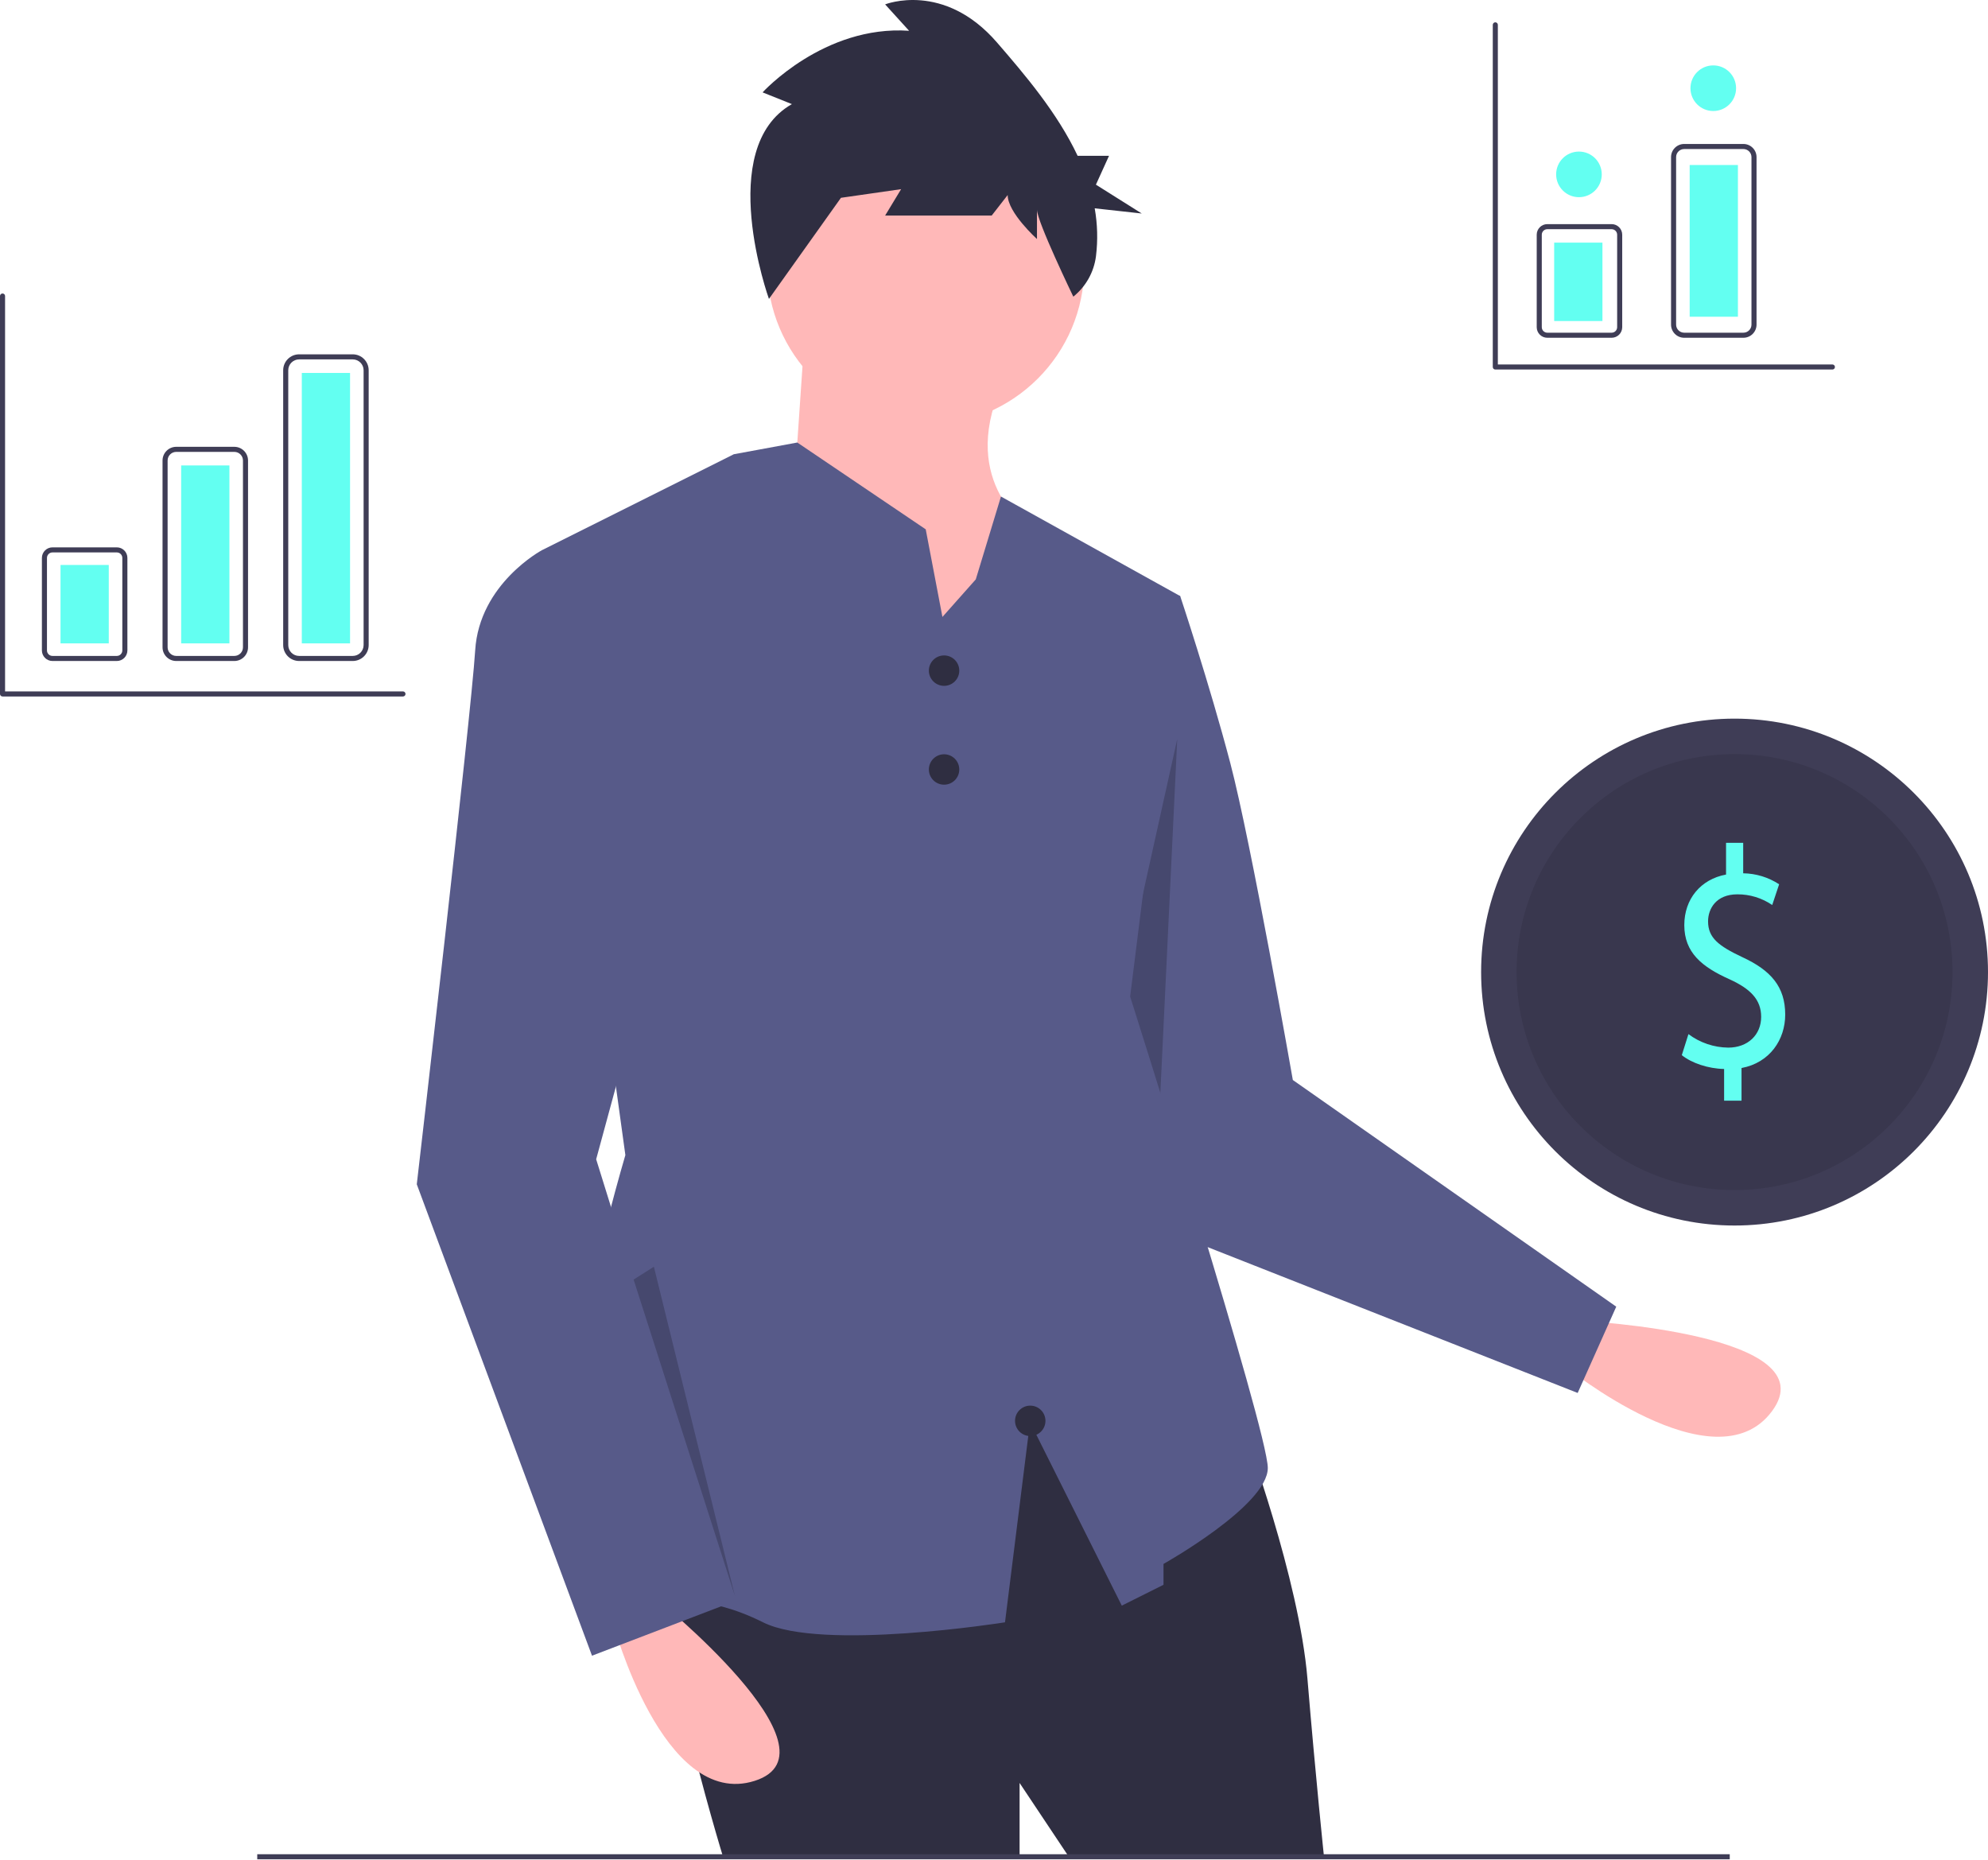
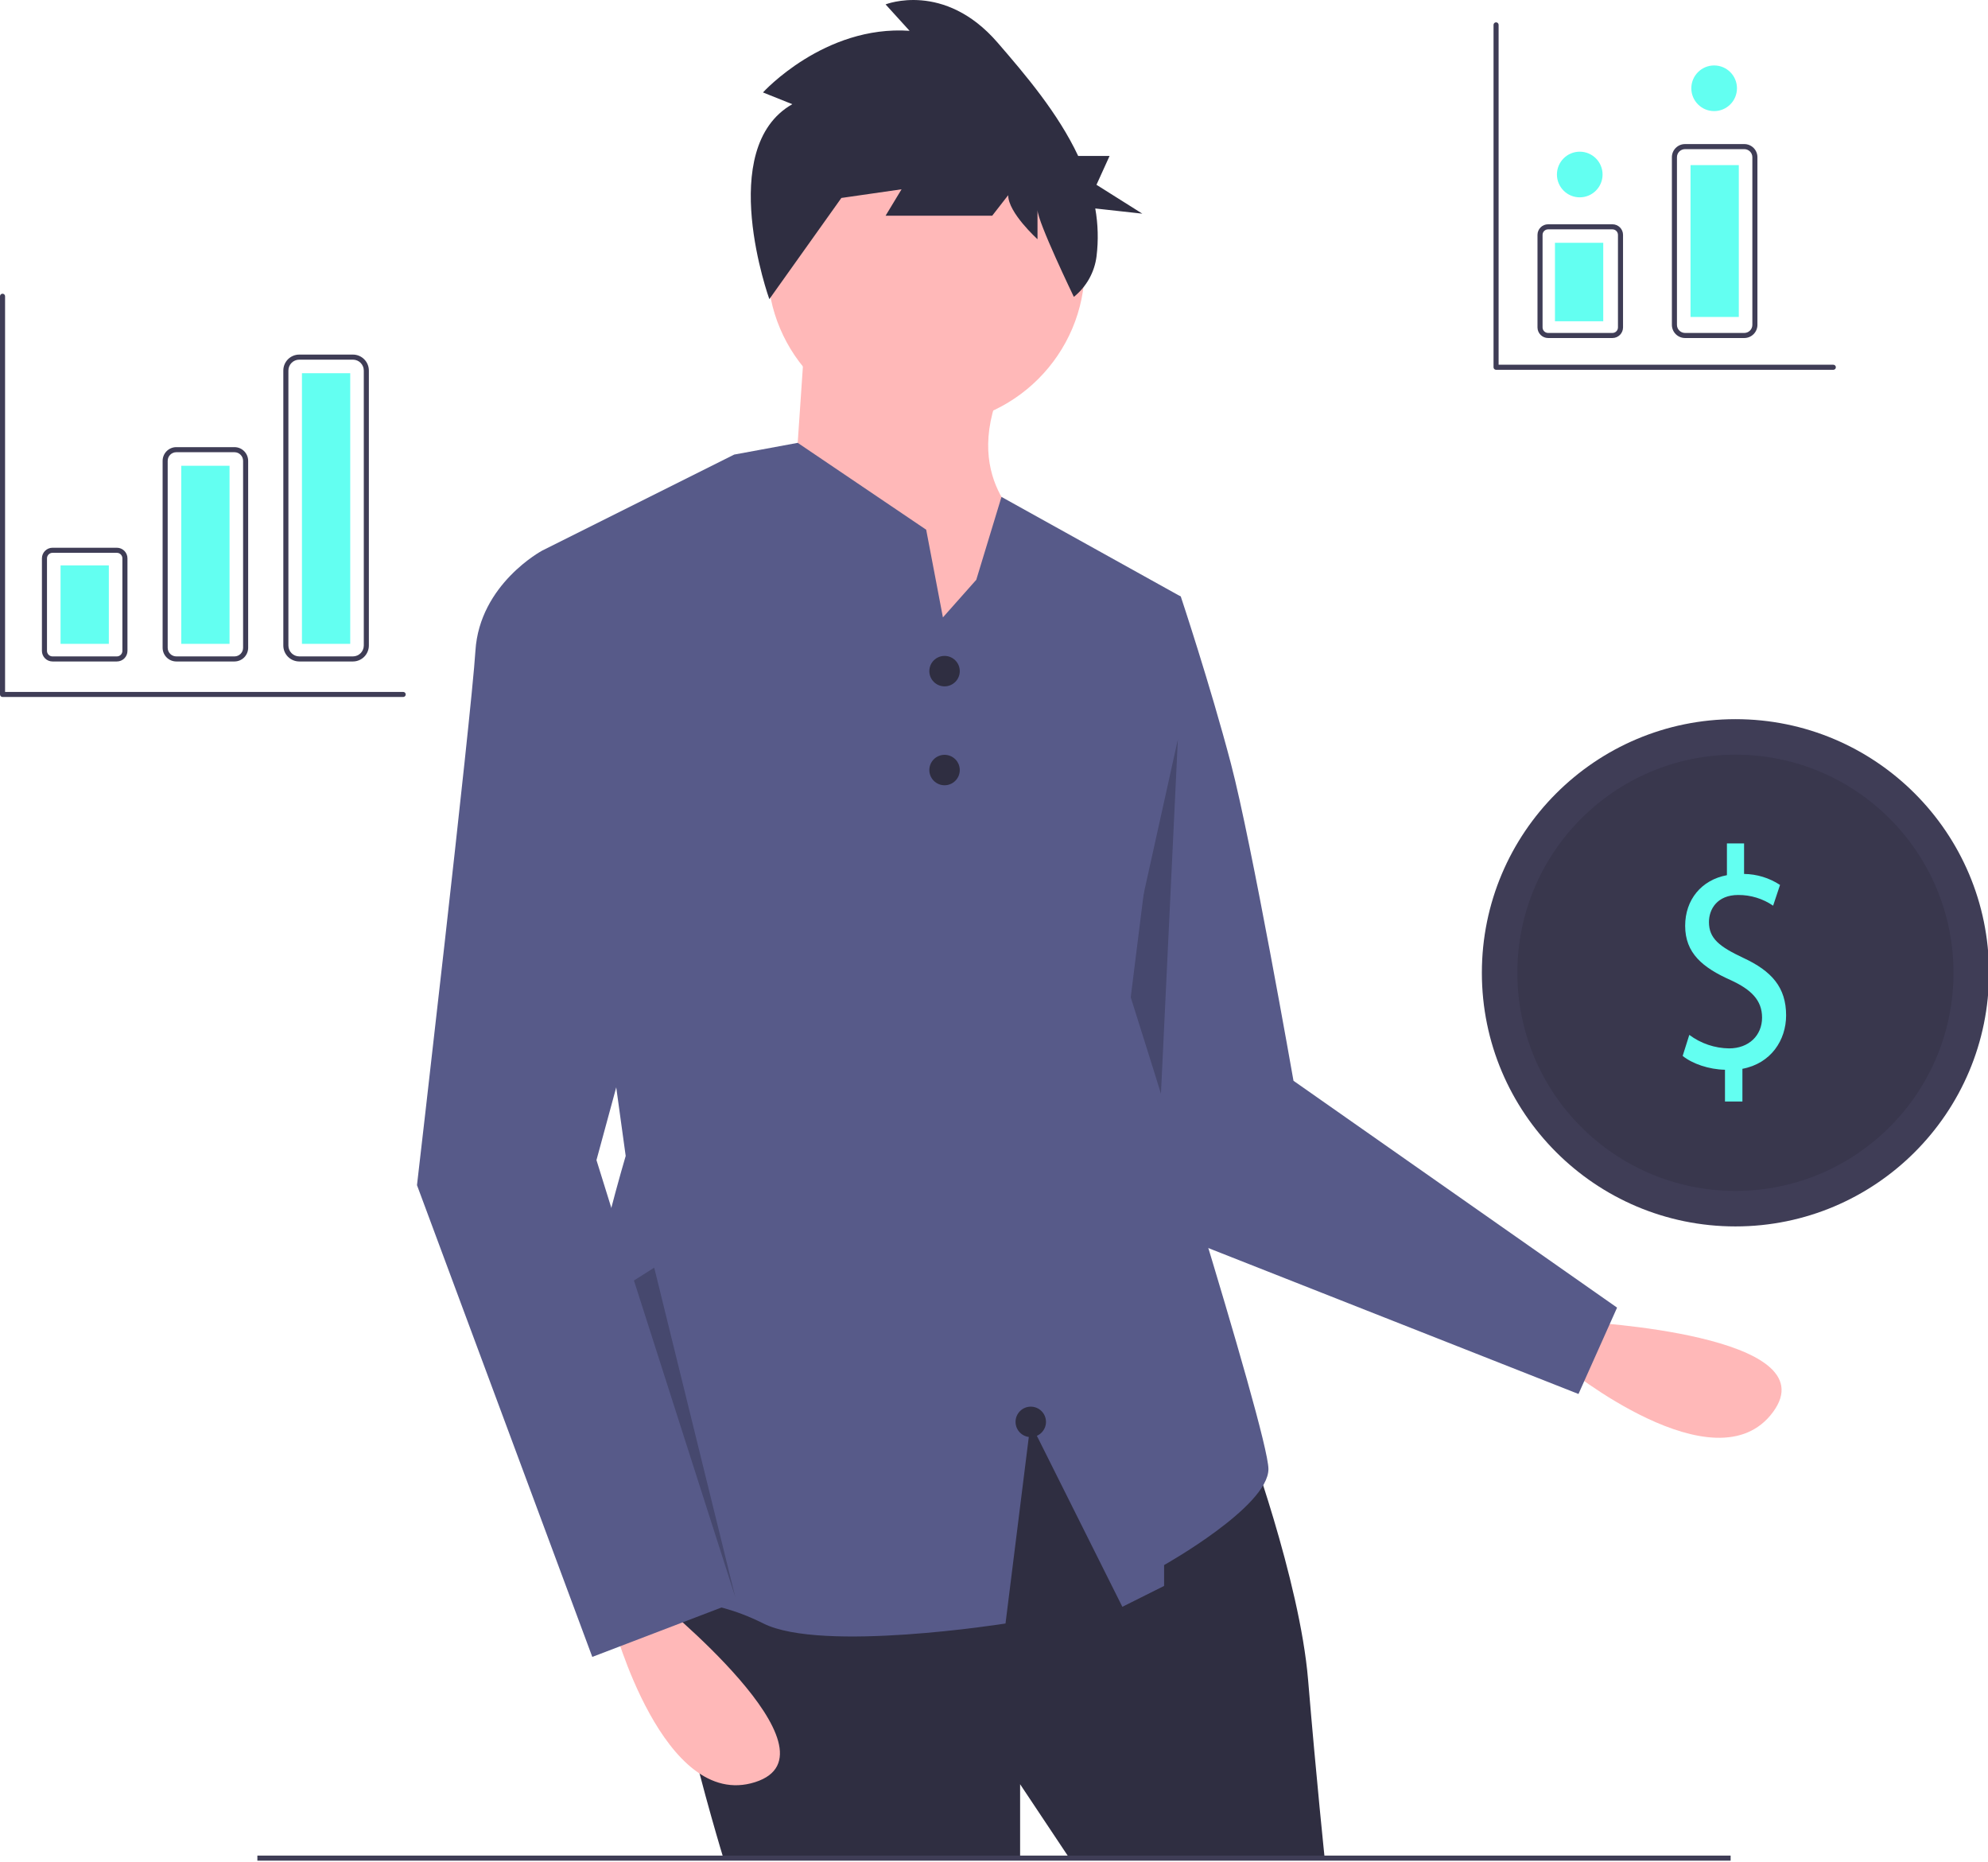
- <svg xmlns="http://www.w3.org/2000/svg" id="aadec279-818b-408a-a9a2-133d1084e5d4" data-name="Layer 1" width="784.398" height="733.607" viewBox="0 0 784.398 733.607">
-   <path d="M832.546,604.415s97.041,5.017,74.438,35.565-81.995-17.92-81.995-17.92Z" transform="translate(-207.8012 -83.1967)" fill="#ffb8b8" />
-   <path d="M653.717,313.448l19.752,4.938s11.522,34.566,19.752,65.84S717.911,509.323,717.911,509.323L845.521,598.756,830.301,632.803l-170-67L622.443,417.147Z" transform="translate(-207.8012 -83.1967)" fill="#575a89" />
-   <polygon points="464.5 291.607 457.138 445.772 472.5 491.607 427.5 458.607 464.5 291.607" opacity="0.2" />
-   <path d="M698.982,648.411s21.398,57.61,24.69,97.114,6.584,70.778,6.584,70.778H629.85l-19.752-29.628V816.303H493.231S460.311,709.313,473.479,696.145s138.265-69.132,138.265-69.132Z" transform="translate(-207.8012 -83.1967)" fill="#2f2e41" />
-   <rect x="101.5" y="731.607" width="581" height="2" fill="#3f3d56" />
-   <circle cx="365.261" cy="105.155" r="62.548" fill="#ffb8b8" />
-   <path d="M525.328,214.688l-4.938,72.424,62.548,83.946L614.213,292.05s-27.982-18.106-11.522-55.964Z" transform="translate(-207.8012 -83.1967)" fill="#ffb8b8" />
-   <path d="M708.031,662.4c0,14.82-41.15,37.86-41.15,37.86v8.23l-16.46,8.23-36.21-72.42-9.87,79s-72.43,11.53-95.47,0c-23.05-11.52-34.57-6.58-67.49-18.1s13.17-166.25,13.17-166.25l-32.92-238.67,71.92-35.96,3.79-1.9,9.89-1.82,15.16-2.8,50.67,34.25,4.08,21.4,2.51,13.17,13.16-14.82,9.94-32.69,70.72,39.28-19.75,158.01S708.031,647.59,708.031,662.4Z" transform="translate(-207.8012 -83.1967)" fill="#575a89" />
-   <path d="M466.072,713.428s75.716,60.902,39.504,72.424-55.964-62.548-55.964-62.548Z" transform="translate(-207.8012 -83.1967)" fill="#ffb8b8" />
-   <path d="M438.09,303.572l-16.46-3.292s-24.69,13.168-26.336,39.504-23.044,210.689-23.044,210.689l69.132,185.999,55.964-21.398L443.028,540.597,484.178,389.164Z" transform="translate(-207.8012 -83.1967)" fill="#575a89" />
-   <circle cx="372.5" cy="264.607" r="6" fill="#2f2e41" />
-   <circle cx="372.5" cy="303.607" r="6" fill="#2f2e41" />
-   <circle cx="406.5" cy="560.607" r="6" fill="#2f2e41" />
-   <path d="M520.254,124.274l-11.562-4.629S532.867,93.028,566.503,95.343L557.043,84.928s23.125-9.258,44.147,15.044c11.051,12.775,23.837,27.791,31.808,44.707h12.383l-5.168,11.379,18.088,11.379-18.566-2.044a63.589,63.589,0,0,1,.504,18.875,24.421,24.421,0,0,1-8.943,15.976h0S616.957,170.563,616.957,165.934v11.572s-11.562-10.415-11.562-17.358l-6.307,8.101H557.043l6.307-10.415L539.174,161.305l9.46-12.73-37.431,52.565S489.771,141.632,520.254,124.274Z" transform="translate(-207.8012 -83.1967)" fill="#2f2e41" />
-   <circle cx="684.398" cy="383.545" r="100" fill="#3f3d56" />
-   <circle cx="684.398" cy="383.545" r="86" opacity="0.1" />
-   <path d="M888.078,517.49V504.973c-6.327-.123-12.873-2.355-16.691-5.453l2.618-8.303a26.681,26.681,0,0,0,15.709,5.329c7.746,0,12.982-5.081,12.982-12.145,0-6.816-4.255-11.03-12.328-14.748-11.128-4.957-18-10.658-18-21.44,0-10.287,6.437-18.094,16.473-19.953V415.742h6.764v12.021a26.543,26.543,0,0,1,14.182,4.337l-2.728,8.18a24.107,24.107,0,0,0-13.746-4.214c-8.4,0-11.564,5.701-11.564,10.658,0,6.444,4.036,9.666,13.528,14.128,11.236,5.205,16.909,11.649,16.909,22.679,0,9.79-6,18.962-17.237,21.068v12.89Z" transform="translate(-207.8012 -83.1967)" fill="#63fff1" />
-   <polygon points="250.005 504.87 290 629.803 258 499.803 250.005 504.87" opacity="0.2" />
-   <path d="M253.894,344H228.508a4.178,4.178,0,0,1-4.173-4.173V303.334a4.178,4.178,0,0,1,4.173-4.173h25.387a4.178,4.178,0,0,1,4.173,4.173v36.493A4.178,4.178,0,0,1,253.894,344Zm-25.387-42.84a2.176,2.176,0,0,0-2.173,2.173v36.493A2.176,2.176,0,0,0,228.508,342h25.387a2.176,2.176,0,0,0,2.173-2.173V303.334a2.176,2.176,0,0,0-2.173-2.173Z" transform="translate(-207.8012 -83.1967)" fill="#3f3d56" />
-   <path d="M300.264,344H277.338a5.41,5.41,0,0,1-5.404-5.404V264.897a5.41,5.41,0,0,1,5.404-5.404h22.926a5.41,5.41,0,0,1,5.404,5.404v73.699A5.41,5.41,0,0,1,300.264,344Zm-22.926-82.507a3.408,3.408,0,0,0-3.404,3.404v73.699A3.408,3.408,0,0,0,277.338,342h22.926a3.408,3.408,0,0,0,3.404-3.404V264.897a3.408,3.408,0,0,0-3.404-3.404Z" transform="translate(-207.8012 -83.1967)" fill="#3f3d56" />
-   <path d="M346.979,344H325.824a6.296,6.296,0,0,1-6.289-6.289V229.289A6.296,6.296,0,0,1,325.824,223h21.155a6.296,6.296,0,0,1,6.289,6.289V337.711A6.296,6.296,0,0,1,346.979,344ZM325.824,225a4.294,4.294,0,0,0-4.289,4.289V337.711A4.294,4.294,0,0,0,325.824,342h21.155a4.294,4.294,0,0,0,4.289-4.289V229.289A4.294,4.294,0,0,0,346.979,225Z" transform="translate(-207.8012 -83.1967)" fill="#3f3d56" />
-   <rect x="23.88" y="222.913" width="19.04" height="30.94" fill="#63fff1" />
-   <rect x="71.48" y="183.643" width="19.04" height="70.21" fill="#63fff1" />
-   <rect x="119.08" y="147.15" width="19.04" height="106.703" fill="#63fff1" />
-   <path d="M930.801,229h-133a1.0 1,0,0,1-1-1V93a1,1,0,0,1,2,0V227h132a1,1,0,0,1,0,2Z" transform="translate(-207.8012 -83.1967)" fill="#3f3d56" />
-   <path d="M366.801,358h-158a1.0 1,0,0,1-1-1V200a1,1,0,0,1,2,0V356h157a1,1,0,0,1,0,2Z" transform="translate(-207.8012 -83.1967)" fill="#3f3d56" />
-   <path d="M843.7,216.467H818.313a4.178,4.178,0,0,1-4.174-4.173V175.801a4.178,4.178,0,0,1,4.174-4.173h25.387a4.178,4.178,0,0,1,4.173,4.173V212.294A4.178,4.178,0,0,1,843.7,216.467ZM818.313,173.627a2.176,2.176,0,0,0-2.174,2.173V212.294a2.176,2.176,0,0,0,2.174,2.173h25.387a2.176,2.176,0,0,0,2.173-2.173V175.801a2.176,2.176,0,0,0-2.173-2.173Z" transform="translate(-207.8012 -83.1967)" fill="#3f3d56" />
-   <path d="M895.689,216.467H872.323a5.19,5.19,0,0,1-5.184-5.184V145.184A5.189,5.189,0,0,1,872.323,140h23.366a5.189,5.189,0,0,1,5.184,5.184V211.283A5.19,5.19,0,0,1,895.689,216.467ZM872.323,142a3.187,3.187,0,0,0-3.184,3.184V211.283a3.187,3.187,0,0,0,3.184,3.184h23.366a3.187,3.187,0,0,0,3.184-3.184V145.184A3.187,3.187,0,0,0,895.689,142Z" transform="translate(-207.8012 -83.1967)" fill="#3f3d56" />
-   <rect x="613.228" y="95.727" width="19.04" height="30.94" fill="#63fff1" />
-   <rect x="666.685" y="65.105" width="19.04" height="59.864" fill="#63fff1" />
-   <circle cx="623" cy="68.803" r="9" fill="#63fff1" />
-   <circle cx="676" cy="34.803" r="9" fill="#63fff1" />
+ <svg xmlns="http://www.w3.org/2000/svg" xmlns:xlink="http://www.w3.org/1999/xlink" width="392pt" height="367pt" viewBox="0 0 392 367" version="1.1">
+   <defs>
+     <filter id="alpha" filterUnits="objectBoundingBox" x="0%" y="0%" width="100%" height="100%">
+       <feColorMatrix type="matrix" in="SourceGraphic" values="0 0 0 0 1 0 0 0 0 1 0 0 0 0 1 0 0 0 1 0" />
+     </filter>
+     <mask id="mask0">
+       <g filter="url(#alpha)">
+         <rect x="0" y="0" width="392" height="367" style="fill:rgb(0%,0%,0%);fill-opacity:0.2;stroke:none;" />
+       </g>
+     </mask>
+     <clipPath id="clip1">
+       <rect x="0" y="0" width="392" height="367" />
+     </clipPath>
+     <g id="surface5" clip-path="url(#clip1)">
+       <path style=" stroke:none;fill-rule:nonzero;fill:rgb(0%,0%,0%);fill-opacity:1;" d="M 232.25 145.805 L 228.57 222.887 L 236.25 245.805 L 213.75 229.305 Z M 232.25 145.805 " />
+     </g>
+     <mask id="mask1">
+       <g filter="url(#alpha)">
+         <rect x="0" y="0" width="392" height="367" style="fill:rgb(0%,0%,0%);fill-opacity:0.102;stroke:none;" />
+       </g>
+     </mask>
+     <clipPath id="clip2">
+       <rect x="0" y="0" width="392" height="367" />
+     </clipPath>
+     <g id="surface8" clip-path="url(#clip2)">
+       <path style=" stroke:none;fill-rule:nonzero;fill:rgb(0%,0%,0%);fill-opacity:1;" d="M 385.199 191.773 C 385.199 215.52 365.945 234.773 342.199 234.773 C 318.449 234.773 299.199 215.52 299.199 191.773 C 299.199 168.023 318.449 148.773 342.199 148.773 C 365.945 148.773 385.199 168.023 385.199 191.773 Z M 385.199 191.773 " />
+     </g>
+     <mask id="mask2">
+       <g filter="url(#alpha)">
+         <rect x="0" y="0" width="392" height="367" style="fill:rgb(0%,0%,0%);fill-opacity:0.2;stroke:none;" />
+       </g>
+     </mask>
+     <clipPath id="clip3">
+       <rect x="0" y="0" width="392" height="367" />
+     </clipPath>
+     <g id="surface11" clip-path="url(#clip3)">
+       <path style=" stroke:none;fill-rule:nonzero;fill:rgb(0%,0%,0%);fill-opacity:1;" d="M 125.004 252.434 L 145 314.902 L 129 249.902 Z M 125.004 252.434 " />
+     </g>
+   </defs>
+   <g id="surface1">
+     <path style=" stroke:none;fill-rule:nonzero;fill:rgb(100%,72.157%,72.157%);fill-opacity:1;" d="M 312.371 260.609 C 312.371 260.609 360.895 263.117 349.59 278.391 C 338.289 293.664 308.594 269.43 308.594 269.43 Z M 312.371 260.609 " />
+     <path style=" stroke:none;fill-rule:nonzero;fill:rgb(34.118%,35.294%,53.725%);fill-opacity:1;" d="M 222.957 115.125 L 232.832 117.594 C 232.832 117.594 238.594 134.879 242.711 150.516 C 246.824 166.152 255.055 213.062 255.055 213.062 L 318.859 257.781 L 311.25 274.805 L 226.25 241.305 L 207.32 166.977 Z M 222.957 115.125 " />
+     <use xlink:href="#surface5" mask="url(#mask0)" />
+     <path style=" stroke:none;fill-rule:nonzero;fill:rgb(18.431%,18.039%,25.49%);fill-opacity:1;" d="M 245.59 282.605 C 245.59 282.605 256.289 311.41 257.934 331.164 C 259.582 350.918 261.227 366.555 261.227 366.555 L 211.023 366.555 L 201.148 351.738 L 201.148 366.555 L 142.715 366.555 C 142.715 366.555 126.254 313.059 132.84 306.473 C 139.422 299.891 201.973 271.906 201.973 271.906 Z M 245.59 282.605 " />
+     <path style=" stroke:none;fill-rule:nonzero;fill:rgb(24.706%,23.922%,33.725%);fill-opacity:1;" d="M 50.75 365.805 L 341.25 365.805 L 341.25 366.805 L 50.75 366.805 Z M 50.75 365.805 " />
+     <path style=" stroke:none;fill-rule:nonzero;fill:rgb(100%,72.157%,72.157%);fill-opacity:1;" d="M 213.906 52.578 C 213.906 69.852 199.902 83.852 182.629 83.852 C 165.359 83.852 151.355 69.852 151.355 52.578 C 151.355 35.305 165.359 21.305 182.629 21.305 C 199.902 21.305 213.906 35.305 213.906 52.578 Z M 213.906 52.578 " />
+     <path style=" stroke:none;fill-rule:nonzero;fill:rgb(100%,72.157%,72.157%);fill-opacity:1;" d="M 158.762 65.746 L 156.293 101.957 L 187.57 143.93 L 203.207 104.426 C 203.207 104.426 189.215 95.375 197.445 76.445 Z M 158.762 65.746 " />
+     <path style=" stroke:none;fill-rule:nonzero;fill:rgb(34.118%,35.294%,53.725%);fill-opacity:1;" d="M 250.113 289.602 C 250.113 297.012 229.539 308.531 229.539 308.531 L 229.539 312.648 L 221.309 316.762 L 203.203 280.551 L 198.27 320.051 C 198.27 320.051 162.055 325.816 150.535 320.051 C 139.012 314.293 133.25 316.762 116.789 311 C 100.328 305.242 123.375 227.875 123.375 227.875 L 106.914 108.543 L 142.875 90.562 L 144.77 89.613 L 149.715 88.703 L 157.297 87.301 L 182.629 104.426 L 184.672 115.125 L 185.926 121.711 L 192.504 114.301 L 197.477 97.957 L 232.836 117.598 L 222.961 196.602 C 222.961 196.602 250.113 282.195 250.113 289.602 Z M 250.113 289.602 " />
+     <path style=" stroke:none;fill-rule:nonzero;fill:rgb(100%,72.157%,72.157%);fill-opacity:1;" d="M 129.137 315.117 C 129.137 315.117 166.992 345.566 148.887 351.328 C 130.781 357.09 120.906 320.055 120.906 320.055 Z M 129.137 315.117 " />
+     <path style=" stroke:none;fill-rule:nonzero;fill:rgb(34.118%,35.294%,53.725%);fill-opacity:1;" d="M 115.145 110.188 L 106.914 108.543 C 106.914 108.543 94.57 115.125 93.746 128.293 C 92.922 141.461 82.223 233.637 82.223 233.637 L 116.789 326.637 L 144.773 315.938 L 117.613 228.699 L 138.188 152.984 Z M 115.145 110.188 " />
+     <path style=" stroke:none;fill-rule:nonzero;fill:rgb(18.431%,18.039%,25.49%);fill-opacity:1;" d="M 189.25 132.305 C 189.25 133.961 187.906 135.305 186.25 135.305 C 184.594 135.305 183.25 133.961 183.25 132.305 C 183.25 130.645 184.594 129.305 186.25 129.305 C 187.906 129.305 189.25 130.645 189.25 132.305 Z M 189.25 132.305 " />
+     <path style=" stroke:none;fill-rule:nonzero;fill:rgb(18.431%,18.039%,25.49%);fill-opacity:1;" d="M 189.25 151.805 C 189.25 153.461 187.906 154.805 186.25 154.805 C 184.594 154.805 183.25 153.461 183.25 151.805 C 183.25 150.145 184.594 148.805 186.25 148.805 C 187.906 148.805 189.25 150.145 189.25 151.805 Z M 189.25 151.805 " />
+     <path style=" stroke:none;fill-rule:nonzero;fill:rgb(18.431%,18.039%,25.49%);fill-opacity:1;" d="M 206.25 280.305 C 206.25 281.961 204.906 283.305 203.25 283.305 C 201.594 283.305 200.25 281.961 200.25 280.305 C 200.25 278.645 201.594 277.305 203.25 277.305 C 204.906 277.305 206.25 278.645 206.25 280.305 Z M 206.25 280.305 " />
+     <path style=" stroke:none;fill-rule:nonzero;fill:rgb(18.431%,18.039%,25.49%);fill-opacity:1;" d="M 156.227 20.539 L 150.445 18.223 C 150.445 18.223 162.531 4.914 179.352 6.074 L 174.621 0.867 C 174.621 0.867 186.184 -3.762 196.695 8.387 C 202.219 14.773 208.613 22.281 212.598 30.742 L 218.789 30.742 L 216.207 36.43 L 225.25 42.121 L 215.969 41.098 C 216.52 44.215 216.605 47.395 216.219 50.535 C 215.82 53.676 214.219 56.543 211.746 58.523 C 211.746 58.523 204.578 43.684 204.578 41.367 L 204.578 47.156 C 204.578 47.156 198.797 41.945 198.797 38.477 L 195.645 42.527 L 174.621 42.527 L 177.773 37.316 L 165.688 39.055 L 170.418 32.688 L 151.699 58.973 C 151.699 58.973 140.984 29.219 156.227 20.539 Z M 156.227 20.539 " />
+     <path style=" stroke:none;fill-rule:nonzero;fill:rgb(24.706%,23.922%,33.725%);fill-opacity:1;" d="M 392.199 191.773 C 392.199 219.387 369.812 241.773 342.199 241.773 C 314.586 241.773 292.199 219.387 292.199 191.773 C 292.199 164.16 314.586 141.773 342.199 141.773 C 369.812 141.773 392.199 164.16 392.199 191.773 Z M 392.199 191.773 " />
+     <use xlink:href="#surface8" mask="url(#mask1)" />
+     <path style=" stroke:none;fill-rule:nonzero;fill:rgb(38.824%,100%,94.51%);fill-opacity:1;" d="M 340.137 217.148 L 340.137 210.887 C 336.977 210.828 333.703 209.711 331.793 208.16 L 333.102 204.012 C 335.371 205.711 338.121 206.645 340.957 206.676 C 344.828 206.676 347.449 204.133 347.449 200.602 C 347.449 197.195 345.32 195.086 341.285 193.227 C 335.719 190.75 332.285 187.898 332.285 182.508 C 332.285 177.363 335.5 173.461 340.52 172.531 L 340.52 166.273 L 343.902 166.273 L 343.902 172.285 C 346.426 172.316 348.883 173.07 350.992 174.453 L 349.629 178.543 C 347.605 177.156 345.207 176.422 342.758 176.434 C 338.559 176.434 336.977 179.285 336.977 181.766 C 336.977 184.984 338.992 186.598 343.738 188.828 C 349.355 191.43 352.191 194.652 352.191 200.168 C 352.191 205.062 349.191 209.648 343.574 210.703 L 343.574 217.148 Z M 340.137 217.148 " />
+     <use xlink:href="#surface11" mask="url(#mask2)" />
+     <path style=" stroke:none;fill-rule:nonzero;fill:rgb(24.706%,23.922%,33.725%);fill-opacity:1;" d="M 23.047 130.402 L 10.352 130.402 C 9.203 130.398 8.27 129.469 8.266 128.316 L 8.266 110.07 C 8.27 108.918 9.203 107.984 10.352 107.98 L 23.047 107.98 C 24.199 107.984 25.133 108.918 25.133 110.07 L 25.133 128.316 C 25.133 129.469 24.199 130.398 23.047 130.402 Z M 10.352 108.98 C 9.754 108.984 9.266 109.469 9.266 110.07 L 9.266 128.316 C 9.266 128.914 9.754 129.402 10.352 129.402 L 23.047 129.402 C 23.645 129.402 24.133 128.914 24.133 128.316 L 24.133 110.07 C 24.133 109.469 23.645 108.984 23.047 108.98 Z M 10.352 108.98 " />
+     <path style=" stroke:none;fill-rule:nonzero;fill:rgb(24.706%,23.922%,33.725%);fill-opacity:1;" d="M 46.23 130.402 L 34.77 130.402 C 33.277 130.398 32.07 129.191 32.066 127.699 L 32.066 90.852 C 32.07 89.359 33.277 88.148 34.77 88.148 L 46.23 88.148 C 47.723 88.148 48.93 89.359 48.934 90.852 L 48.934 127.699 C 48.93 129.191 47.723 130.398 46.23 130.402 Z M 34.77 89.148 C 33.828 89.148 33.066 89.91 33.066 90.852 L 33.066 127.699 C 33.066 128.641 33.828 129.402 34.77 129.402 L 46.23 129.402 C 47.172 129.402 47.934 128.641 47.934 127.699 L 47.934 90.852 C 47.934 89.91 47.172 89.148 46.23 89.148 Z M 34.77 89.148 " />
+     <path style=" stroke:none;fill-rule:nonzero;fill:rgb(24.706%,23.922%,33.725%);fill-opacity:1;" d="M 69.59 130.402 L 59.012 130.402 C 57.273 130.398 55.867 128.992 55.867 127.258 L 55.867 73.047 C 55.867 71.309 57.273 69.902 59.012 69.902 L 69.59 69.902 C 71.324 69.902 72.73 71.309 72.734 73.047 L 72.734 127.258 C 72.73 128.992 71.324 130.398 69.59 130.402 Z M 59.012 70.902 C 57.828 70.902 56.867 71.863 56.867 73.047 L 56.867 127.258 C 56.867 128.441 57.828 129.398 59.012 129.402 L 69.59 129.402 C 70.773 129.398 71.73 128.441 71.734 127.258 L 71.734 73.047 C 71.73 71.863 70.773 70.902 69.59 70.902 Z M 59.012 70.902 " />
+     <path style=" stroke:none;fill-rule:nonzero;fill:rgb(38.824%,100%,94.51%);fill-opacity:1;" d="M 11.941 111.457 L 21.461 111.457 L 21.461 126.926 L 11.941 126.926 Z M 11.941 111.457 " />
+     <path style=" stroke:none;fill-rule:nonzero;fill:rgb(38.824%,100%,94.51%);fill-opacity:1;" d="M 35.738 91.82 L 45.262 91.82 L 45.262 126.926 L 35.738 126.926 Z M 35.738 91.82 " />
+     <path style=" stroke:none;fill-rule:nonzero;fill:rgb(38.824%,100%,94.51%);fill-opacity:1;" d="M 59.539 73.574 L 69.059 73.574 L 69.059 126.926 L 59.539 126.926 Z M 59.539 73.574 " />
+     <path style=" stroke:none;fill-rule:nonzero;fill:rgb(24.706%,23.922%,33.725%);fill-opacity:1;" d="M 361.5 72.902 L 295 72.902 C 294.723 72.902 294.5 72.68 294.5 72.402 L 294.5 4.902 C 294.5 4.625 294.723 4.402 295 4.402 C 295.277 4.402 295.5 4.625 295.5 4.902 L 295.5 71.902 L 361.5 71.902 C 361.777 71.902 362 72.125 362 72.402 C 362 72.68 361.777 72.902 361.5 72.902 Z M 361.5 72.902 " />
+     <path style=" stroke:none;fill-rule:nonzero;fill:rgb(24.706%,23.922%,33.725%);fill-opacity:1;" d="M 79.5 137.402 L 0.5 137.402 C 0.223 137.402 0 137.18 0 136.902 L 0 58.402 C 0 58.125 0.223 57.902 0.5 57.902 C 0.777 57.902 1 58.125 1 58.402 L 1 136.402 L 79.5 136.402 C 79.777 136.402 80 136.625 80 136.902 C 80 137.18 79.777 137.402 79.5 137.402 Z M 79.5 137.402 " />
+     <path style=" stroke:none;fill-rule:nonzero;fill:rgb(24.706%,23.922%,33.725%);fill-opacity:1;" d="M 317.949 66.637 L 305.258 66.637 C 304.105 66.633 303.172 65.699 303.168 64.547 L 303.168 46.301 C 303.172 45.148 304.105 44.215 305.258 44.215 L 317.949 44.215 C 319.102 44.215 320.035 45.148 320.035 46.301 L 320.035 64.547 C 320.035 65.699 319.102 66.633 317.949 66.637 Z M 305.258 45.215 C 304.656 45.215 304.168 45.703 304.168 46.301 L 304.168 64.547 C 304.168 65.148 304.656 65.633 305.258 65.637 L 317.949 65.637 C 318.551 65.633 319.035 65.148 319.035 64.547 L 319.035 46.301 C 319.035 45.703 318.551 45.215 317.949 45.215 Z M 305.258 45.215 " />
+     <path style=" stroke:none;fill-rule:nonzero;fill:rgb(24.706%,23.922%,33.725%);fill-opacity:1;" d="M 343.945 66.637 L 332.262 66.637 C 330.828 66.633 329.672 65.473 329.668 64.043 L 329.668 30.992 C 329.672 29.562 330.828 28.402 332.262 28.402 L 343.945 28.402 C 345.375 28.402 346.535 29.562 346.535 30.992 L 346.535 64.043 C 346.535 65.473 345.375 66.633 343.945 66.637 Z M 332.262 29.402 C 331.383 29.402 330.668 30.113 330.668 30.992 L 330.668 64.043 C 330.668 64.922 331.383 65.633 332.262 65.637 L 343.945 65.637 C 344.824 65.633 345.535 64.922 345.535 64.043 L 345.535 30.992 C 345.535 30.113 344.824 29.402 343.945 29.402 Z M 332.262 29.402 " />
+     <path style=" stroke:none;fill-rule:nonzero;fill:rgb(38.824%,100%,94.51%);fill-opacity:1;" d="M 306.613 47.863 L 316.133 47.863 L 316.133 63.332 L 306.613 63.332 Z M 306.613 47.863 " />
+     <path style=" stroke:none;fill-rule:nonzero;fill:rgb(38.824%,100%,94.51%);fill-opacity:1;" d="M 333.344 32.551 L 342.863 32.551 L 342.863 62.484 L 333.344 62.484 Z M 333.344 32.551 " />
+     <path style=" stroke:none;fill-rule:nonzero;fill:rgb(38.824%,100%,94.51%);fill-opacity:1;" d="M 316 34.402 C 316 36.887 313.984 38.902 311.5 38.902 C 309.016 38.902 307 36.887 307 34.402 C 307 31.918 309.016 29.902 311.5 29.902 C 313.984 29.902 316 31.918 316 34.402 Z M 316 34.402 " />
+     <path style=" stroke:none;fill-rule:nonzero;fill:rgb(38.824%,100%,94.51%);fill-opacity:1;" d="M 342.5 17.402 C 342.5 19.887 340.484 21.902 338 21.902 C 335.516 21.902 333.5 19.887 333.5 17.402 C 333.5 14.918 335.516 12.902 338 12.902 C 340.484 12.902 342.5 14.918 342.5 17.402 Z M 342.5 17.402 " />
+   </g>
</svg>
